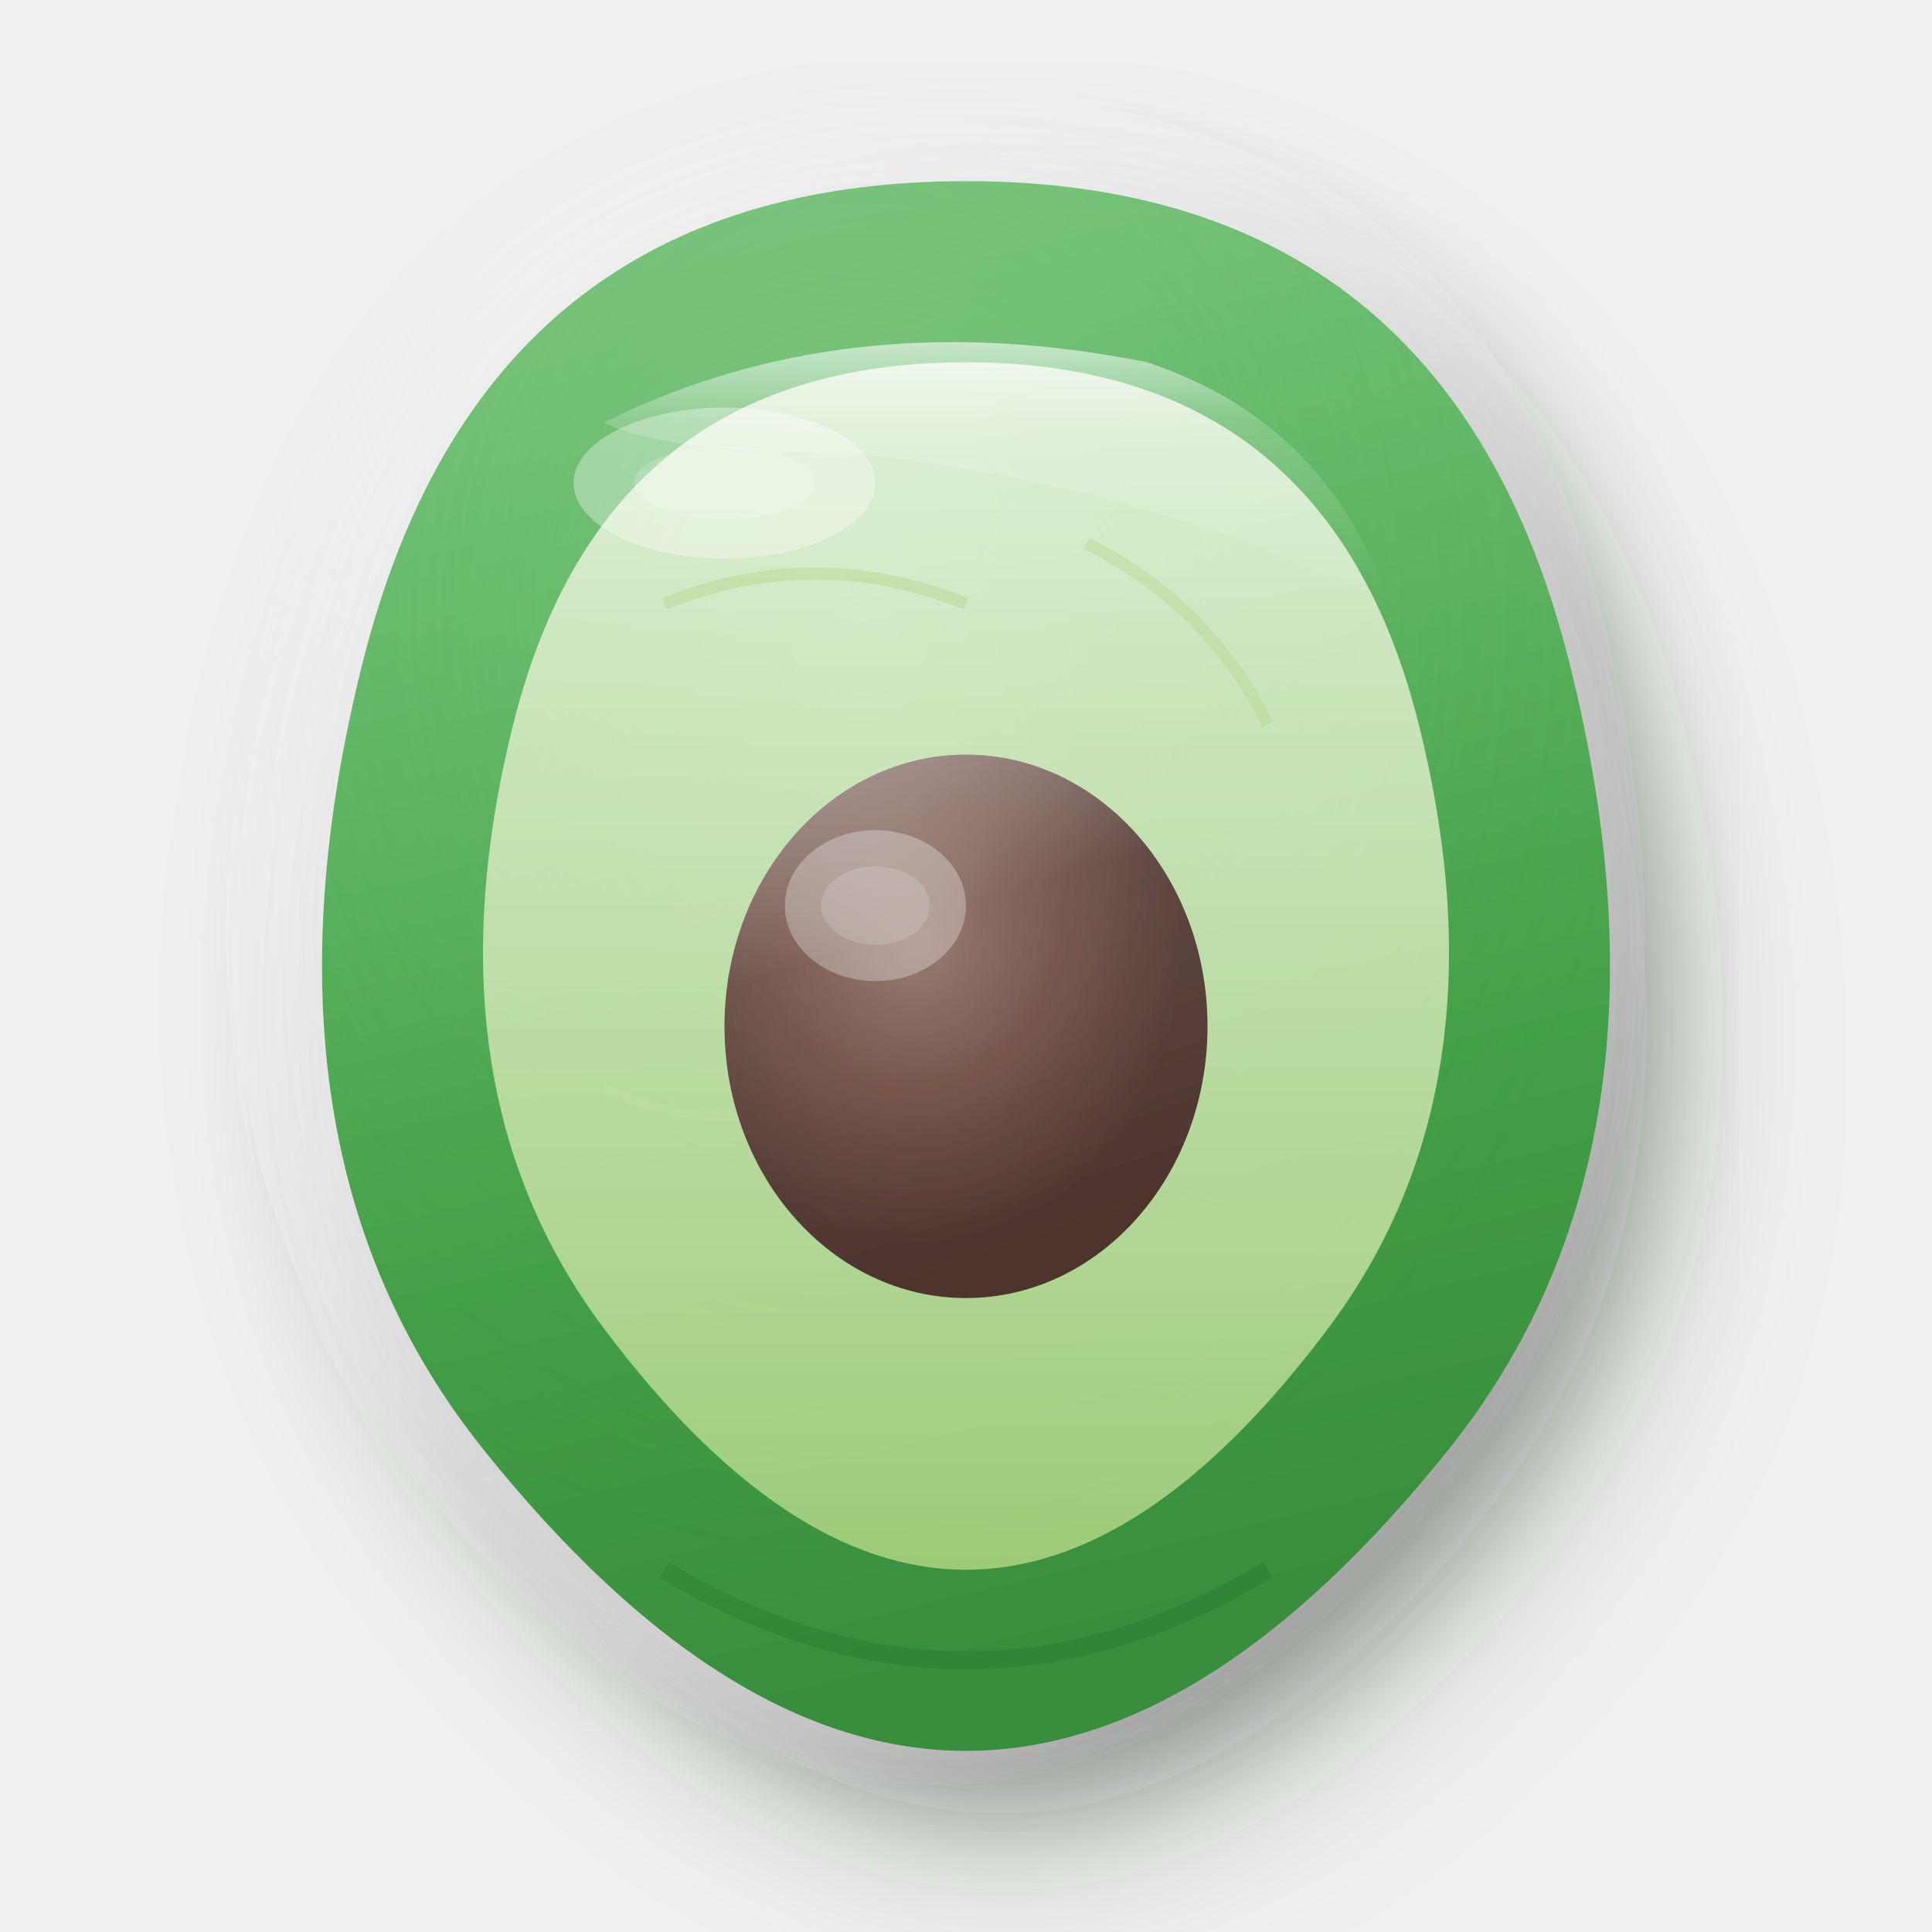
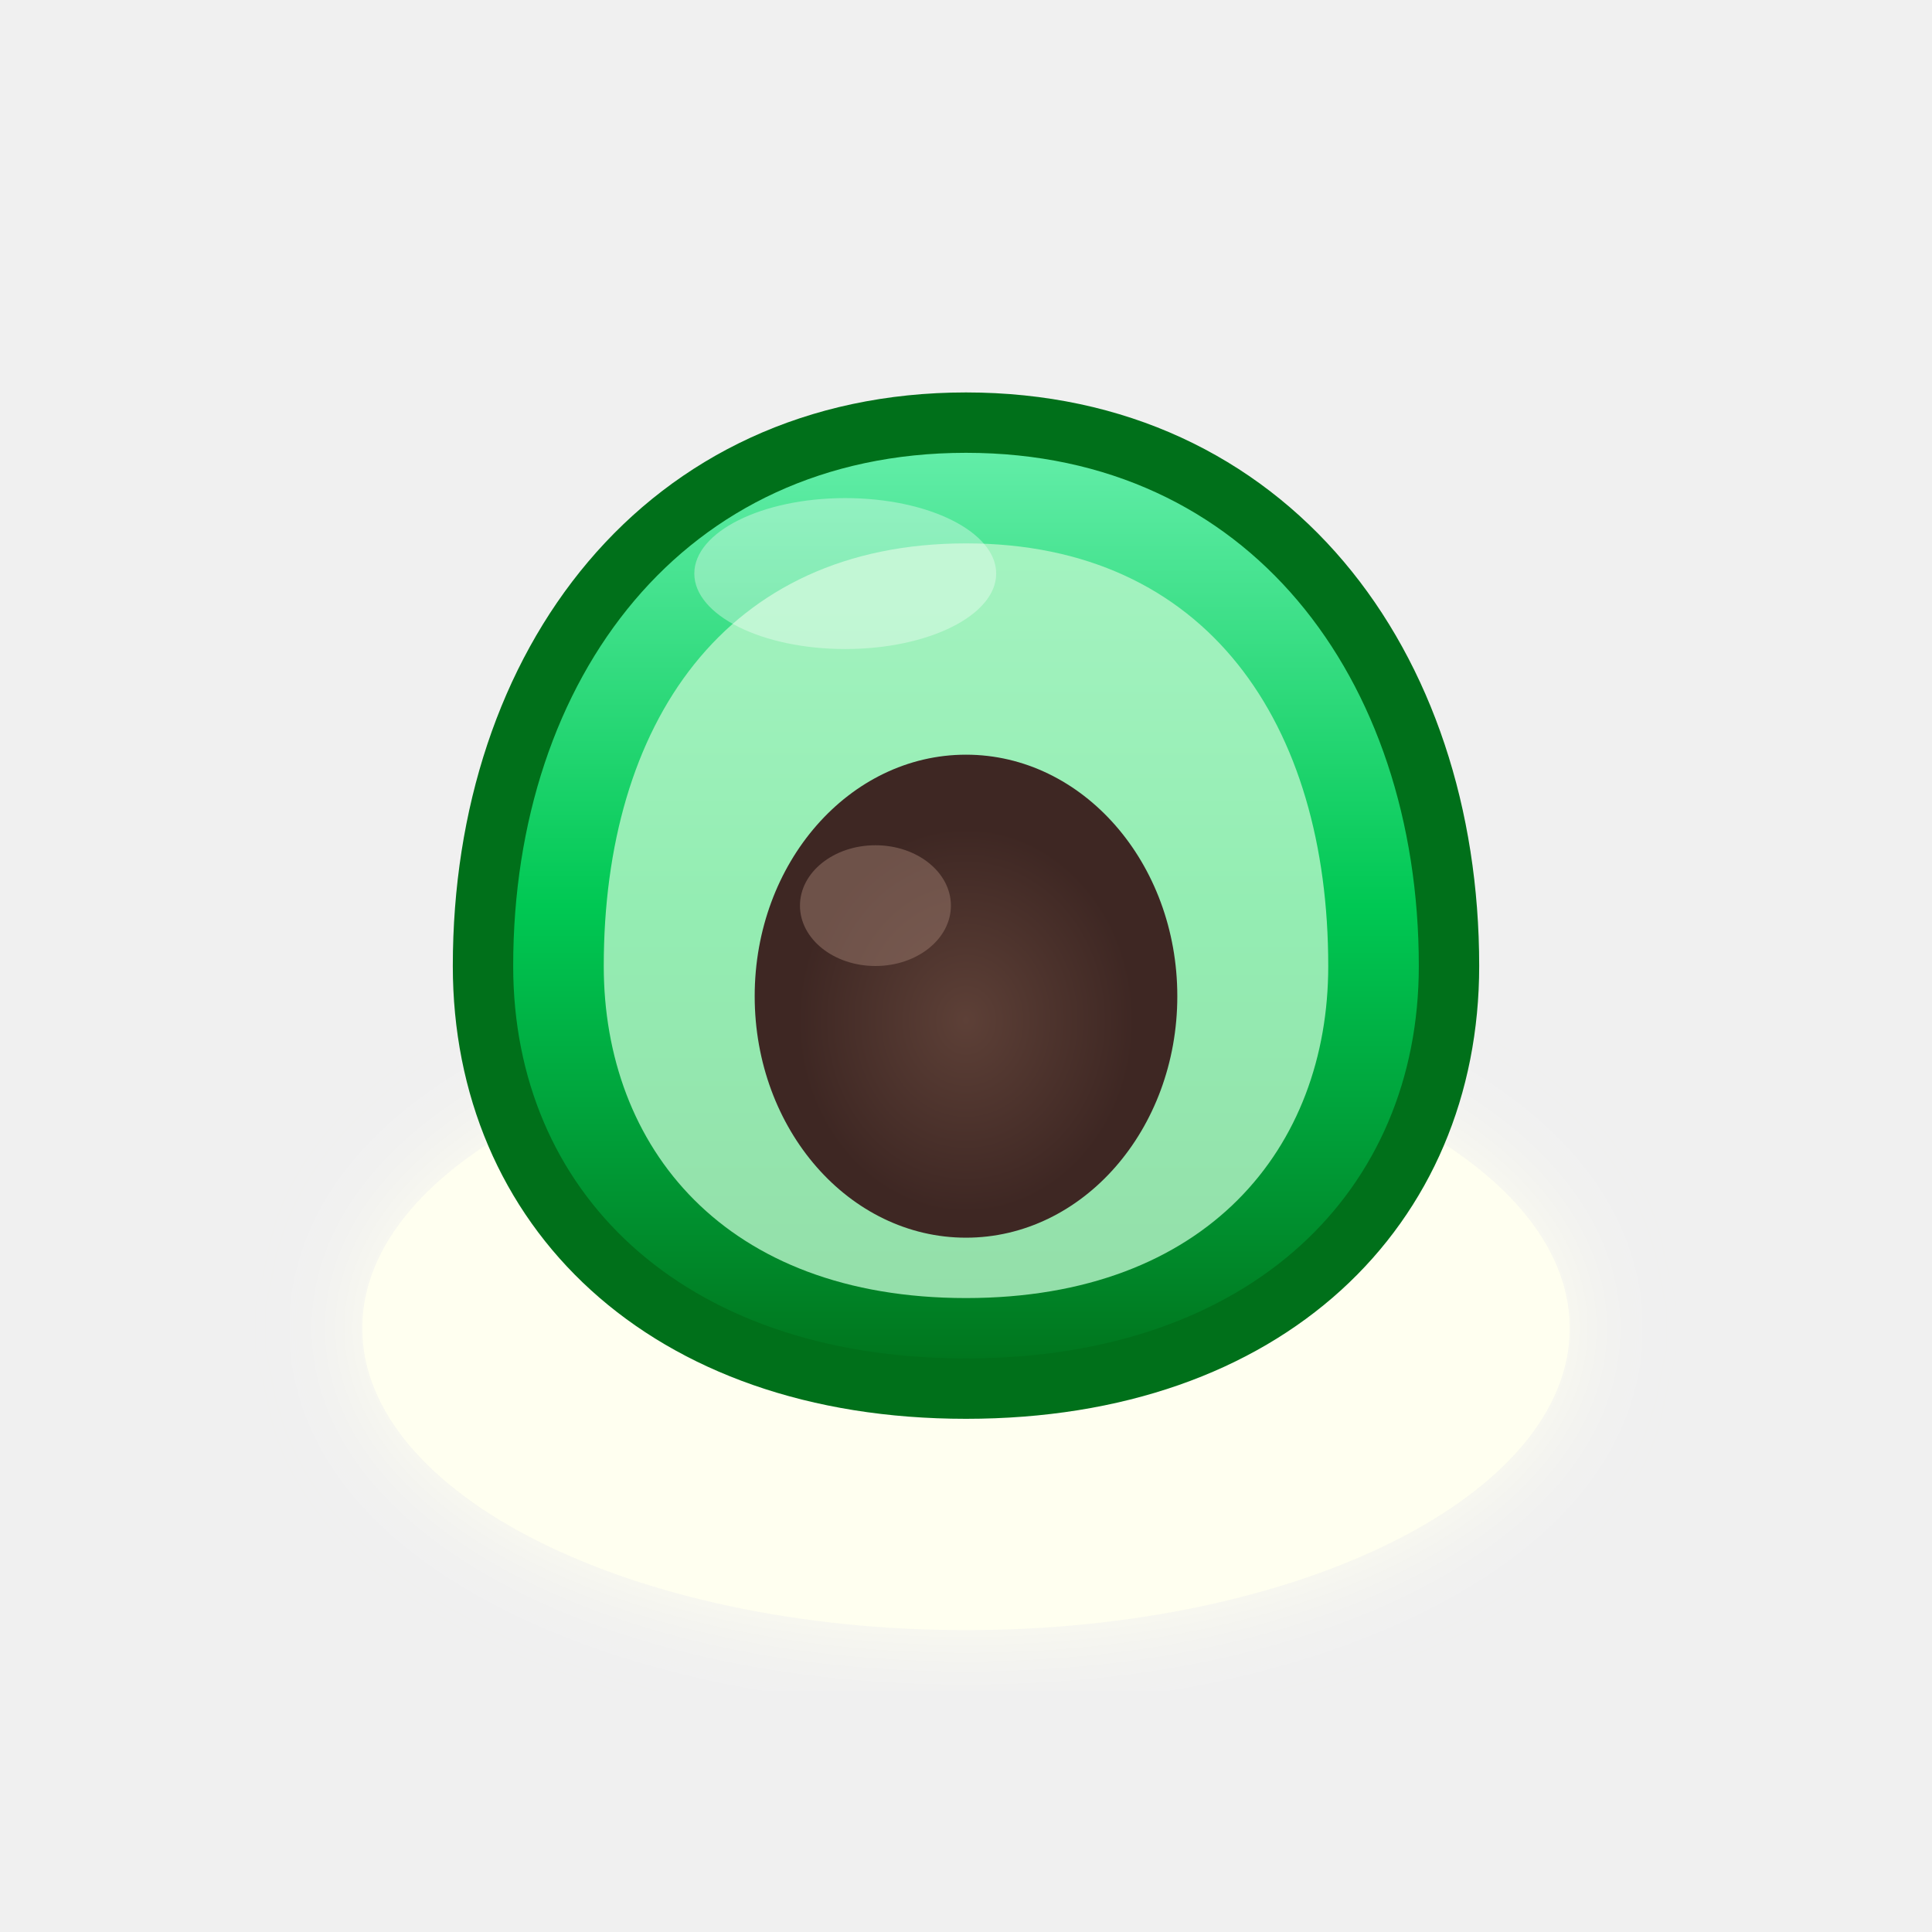
<svg xmlns="http://www.w3.org/2000/svg" viewBox="0 0 64 64" width="64" height="64">
  <defs>
-     <filter id="dropShadow" x="-25%" y="-25%" width="150%" height="150%">
-       <feGaussianBlur in="SourceAlpha" stdDeviation="2.5" result="blur" />
-       <feOffset dx="1" dy="2" result="offsetBlur" />
-       <feFlood flood-color="#1B3A1B" flood-opacity="0.35" />
-       <feComposite in2="offsetBlur" operator="in" result="shadow" />
+     <linearGradient id="avoGrad" x1="0" y1="0" x2="0" y2="1">
+       <stop offset="0%" stop-color="#69F0AE" />
+       <stop offset="50%" stop-color="#00C853" />
+       <stop offset="100%" stop-color="#00701A" />
+     </linearGradient>
+     <radialGradient id="avoPit" cx="0.5" cy="0.55" r="0.4">
+       <stop offset="0%" stop-color="#5D4037" />
+       <stop offset="100%" stop-color="#3E2723" />
+     </radialGradient>
+     <filter id="glow">
+       <feGaussianBlur stdDeviation="1.5" result="blur" />
      <feMerge>
-         <feMergeNode in="shadow" />
+         <feMergeNode in="blur" />
        <feMergeNode in="SourceGraphic" />
      </feMerge>
    </filter>
-     <filter id="neumorphic" x="-10%" y="-10%" width="120%" height="120%">
-       <feGaussianBlur in="SourceAlpha" stdDeviation="1" result="blur" />
-       <feOffset dx="-1" dy="-1" result="lightOffset" />
-       <feFlood flood-color="#ffffff" flood-opacity="0.4" />
-       <feComposite in2="lightOffset" operator="in" result="highlight" />
-       <feGaussianBlur in="SourceAlpha" stdDeviation="2" result="darkBlur" />
-       <feOffset dx="1.5" dy="1.5" result="darkOffset" />
-       <feFlood flood-color="#000000" flood-opacity="0.2" />
-       <feComposite in2="darkOffset" operator="in" result="innerShadow" />
-       <feMerge>
-         <feMergeNode in="highlight" />
-         <feMergeNode in="innerShadow" />
-         <feMergeNode in="SourceGraphic" />
-       </feMerge>
-     </filter>
-     <linearGradient id="avocadoGrad" x1="0" y1="0" x2="0.2" y2="1">
-       <stop offset="0%" stop-color="#81C784" />
-       <stop offset="30%" stop-color="#66BB6A" />
-       <stop offset="70%" stop-color="#43A047" />
-       <stop offset="100%" stop-color="#388E3C" />
-     </linearGradient>
-     <linearGradient id="fleshGrad" x1="0" y1="0" x2="0" y2="1">
-       <stop offset="0%" stop-color="#F1F8E9" />
-       <stop offset="30%" stop-color="#DCEDC8" />
-       <stop offset="70%" stop-color="#C5E1A5" />
-       <stop offset="100%" stop-color="#AED581" />
-     </linearGradient>
-     <radialGradient id="seedGrad" cx="0.4" cy="0.35" r="0.55">
-       <stop offset="0%" stop-color="#8D6E63" />
-       <stop offset="50%" stop-color="#6D4C41" />
-       <stop offset="100%" stop-color="#4E342E" />
-     </radialGradient>
-     <linearGradient id="seedGloss" x1="0" y1="0" x2="0.3" y2="1">
-       <stop offset="0%" stop-color="#ffffff" stop-opacity="0.5" />
-       <stop offset="40%" stop-color="#ffffff" stop-opacity="0.1" />
-       <stop offset="100%" stop-color="#ffffff" stop-opacity="0" />
-     </linearGradient>
-     <linearGradient id="glossAvocado" x1="0" y1="0" x2="0" y2="1">
-       <stop offset="0%" stop-color="#ffffff" stop-opacity="0.6" />
-       <stop offset="30%" stop-color="#ffffff" stop-opacity="0.2" />
-       <stop offset="100%" stop-color="#ffffff" stop-opacity="0" />
-     </linearGradient>
-     <radialGradient id="avocadoGlow" cx="0.42" cy="0.28" r="0.6">
-       <stop offset="0%" stop-color="#A5D6A7" stop-opacity="0.45" />
-       <stop offset="50%" stop-color="#66BB6A" stop-opacity="0.1" />
-       <stop offset="100%" stop-color="#388E3C" stop-opacity="0" />
-     </radialGradient>
  </defs>
-   <g filter="url(#dropShadow)">
-     <path d="M32 6 Q48 6 52 22 Q56 38 48 48 Q40 58 32 58 Q24 58 16 48 Q8 38 12 22 Q16 6 32 6Z" fill="url(#avocadoGrad)" filter="url(#neumorphic)" />
-     <path d="M32 6 Q48 6 52 22 Q56 38 48 48 Q40 58 32 58 Q24 58 16 48 Q8 38 12 22 Q16 6 32 6Z" fill="url(#avocadoGlow)" />
-     <path d="M32 12 Q44 12 47 24 Q50 36 44 44 Q38 52 32 52 Q26 52 20 44 Q14 36 17 24 Q20 12 32 12Z" fill="url(#fleshGrad)" opacity="0.85" />
-     <path d="M22 20 Q27 18 32 20" stroke="#AED581" stroke-width="0.4" fill="none" opacity="0.4" />
-     <path d="M36 18 Q40 20 42 24" stroke="#AED581" stroke-width="0.4" fill="none" opacity="0.35" />
-     <path d="M20 36 Q24 38 28 36" stroke="#C5E1A5" stroke-width="0.3" fill="none" opacity="0.3" />
-     <ellipse cx="32" cy="34" rx="8" ry="9" fill="url(#seedGrad)" />
-     <ellipse cx="32" cy="34" rx="8" ry="9" fill="url(#seedGloss)" />
-     <ellipse cx="29" cy="30" rx="3" ry="2.5" fill="#ffffff" opacity="0.3" />
-     <ellipse cx="29" cy="30" rx="1.8" ry="1.3" fill="#ffffff" opacity="0.15" />
-     <path d="M20 14 Q28 10 38 12 Q44 14 46 20 Q38 16 28 15 Q22 15 20 14Z" fill="url(#glossAvocado)" />
-     <ellipse cx="24" cy="16" rx="5" ry="2.5" fill="#ffffff" opacity="0.35" />
-     <ellipse cx="24" cy="16" rx="3" ry="1.2" fill="#ffffff" opacity="0.18" />
-     <path d="M22 52 Q32 58 42 52" stroke="#1B5E20" stroke-width="0.6" fill="none" opacity="0.2" />
-   </g>
+   <ellipse cx="32" cy="44" rx="20" ry="10" fill="#FFFFF0" filter="url(#glow)" />
+   <path d="M32 14 C22 14 16 22 16 32 C16 40 22 46 32 46 C42 46 48 40 48 32 C48 22 42 14 32 14 Z" fill="url(#avoGrad)" />
+   <path d="M32 18 C24 18 20 24 20 32 C20 38 24 43 32 43 C40 43 44 38 44 32 C44 24 40 18 32 18 Z" fill="#B9F6CA" opacity="0.8" />
+   <ellipse cx="32" cy="33" rx="7" ry="8" fill="url(#avoPit)" />
+   <ellipse cx="29" cy="30" rx="2.5" ry="2" fill="#8D6E63" opacity="0.6" />
+   <path d="M32 14 C22 14 16 22 16 32 C16 40 22 46 32 46 C42 46 48 40 48 32 C48 22 42 14 32 14 Z" fill="none" stroke="#00701A" stroke-width="2" />
+   <ellipse cx="28" cy="19" rx="5" ry="2.5" fill="#FFFFFF" opacity="0.35" />
</svg>
